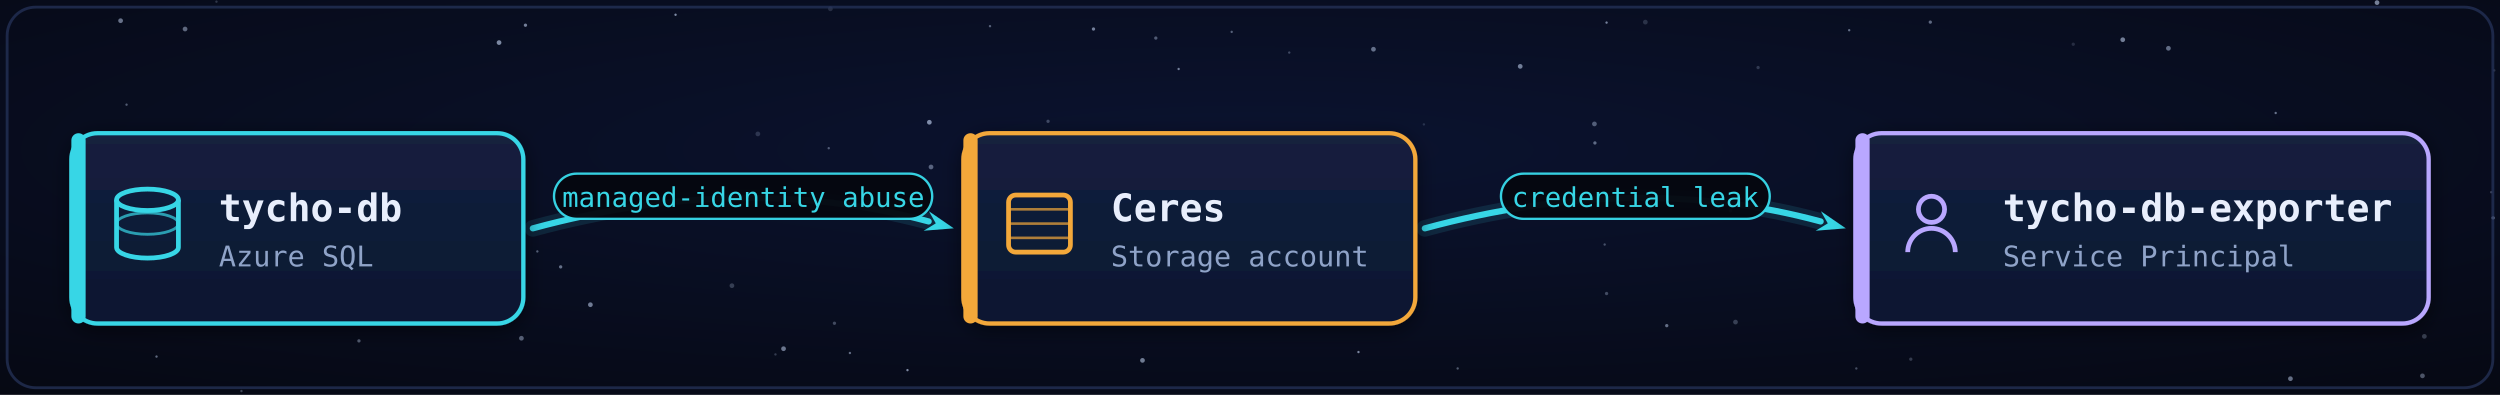
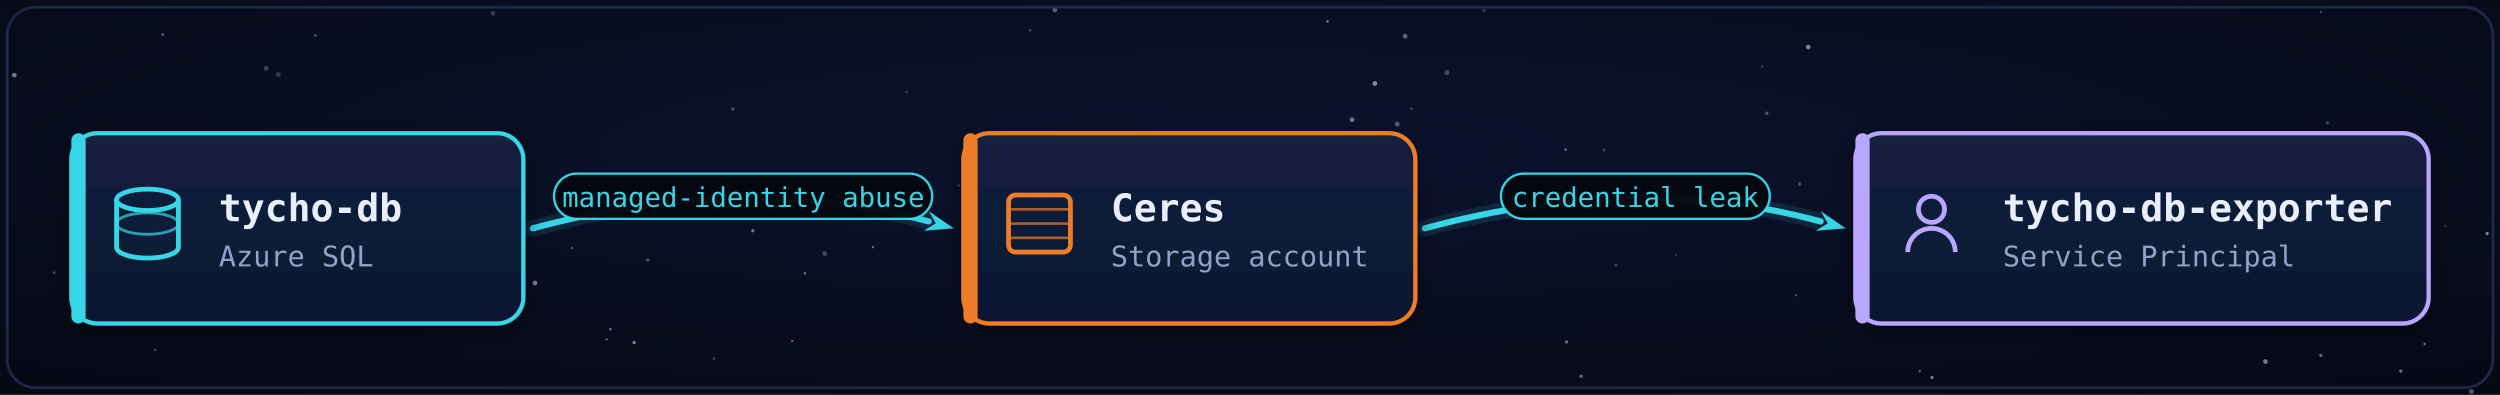
<svg xmlns="http://www.w3.org/2000/svg" width="1051" height="166" viewBox="0 0 1051 166" font-family="monospace">
  <defs>
    <radialGradient id="bg" cx="50%" cy="38%" r="90%">
      <stop offset="0%" stop-color="#0b1330" />
      <stop offset="100%" stop-color="#05070f" />
    </radialGradient>
    <linearGradient id="cg" x1="0" y1="0" x2="0" y2="1">
      <stop offset="0%" stop-color="#13203f" />
      <stop offset="100%" stop-color="#0e1730" />
    </linearGradient>
    <filter id="sf" x="-40%" y="-40%" width="180%" height="180%">
      <feDropShadow dx="0" dy="2" stdDeviation="4" flood-color="#000" flood-opacity="0.5" />
    </filter>
  </defs>
  <rect width="1051" height="166" fill="url(#bg)" />
  <g>
-     <circle cx="348.4" cy="62.3" r="0.5" fill="#cfe0ff" opacity="0.36" />
-     <circle cx="495.5" cy="29.0" r="0.5" fill="#cfe0ff" opacity="0.53" />
-     <circle cx="515.0" cy="58.1" r="1.0" fill="#cfe0ff" opacity="0.49" />
-     <circle cx="675.4" cy="9.5" r="0.5" fill="#cfe0ff" opacity="0.55" />
-     <circle cx="890.3" cy="89.5" r="1.0" fill="#cfe0ff" opacity="0.60" />
-     <circle cx="80.6" cy="126.0" r="0.5" fill="#cfe0ff" opacity="0.57" />
-     <circle cx="390.7" cy="51.4" r="1.0" fill="#cfe0ff" opacity="0.59" />
-     <circle cx="1018.4" cy="158.0" r="1.0" fill="#cfe0ff" opacity="0.35" />
-     <circle cx="318.6" cy="56.3" r="1.0" fill="#cfe0ff" opacity="0.18" />
-     <circle cx="612.8" cy="154.9" r="0.5" fill="#cfe0ff" opacity="0.37" />
-     <circle cx="946.7" cy="114.9" r="1.0" fill="#cfe0ff" opacity="0.39" />
-     <circle cx="91.0" cy="0.7" r="0.5" fill="#cfe0ff" opacity="0.20" />
-     <circle cx="560.7" cy="129.2" r="0.5" fill="#cfe0ff" opacity="0.49" />
-     <circle cx="574.5" cy="65.7" r="1.0" fill="#cfe0ff" opacity="0.15" />
-     <circle cx="77.8" cy="12.2" r="1.0" fill="#cfe0ff" opacity="0.43" />
-     <circle cx="542.0" cy="22.1" r="0.5" fill="#cfe0ff" opacity="0.28" />
-     <circle cx="540.1" cy="60.3" r="0.7" fill="#cfe0ff" opacity="0.39" />
-     <circle cx="999.3" cy="1.1" r="1.0" fill="#cfe0ff" opacity="0.55" />
-     <circle cx="691.7" cy="9.3" r="1.0" fill="#cfe0ff" opacity="0.17" />
-     <circle cx="675.4" cy="123.4" r="0.7" fill="#cfe0ff" opacity="0.29" />
-     <circle cx="218.7" cy="88.7" r="0.5" fill="#cfe0ff" opacity="0.50" />
-     <circle cx="1019.2" cy="141.4" r="1.0" fill="#cfe0ff" opacity="0.24" />
-     <circle cx="670.5" cy="60.1" r="0.7" fill="#cfe0ff" opacity="0.43" />
-     <circle cx="349.1" cy="3.7" r="1.0" fill="#cfe0ff" opacity="0.15" />
-     <circle cx="220.9" cy="10.6" r="0.7" fill="#cfe0ff" opacity="0.54" />
-     <circle cx="97.2" cy="107.5" r="0.5" fill="#cfe0ff" opacity="0.19" />
-     <circle cx="1047.3" cy="80.8" r="0.5" fill="#cfe0ff" opacity="0.25" />
-     <circle cx="416.2" cy="11.0" r="0.5" fill="#cfe0ff" opacity="0.40" />
-     <circle cx="983.5" cy="124.0" r="0.7" fill="#cfe0ff" opacity="0.28" />
-     <circle cx="481.8" cy="131.0" r="0.5" fill="#cfe0ff" opacity="0.31" />
-     <circle cx="326.0" cy="149.0" r="0.5" fill="#cfe0ff" opacity="0.23" />
-     <circle cx="53.2" cy="44.0" r="0.5" fill="#cfe0ff" opacity="0.37" />
-     <circle cx="248.2" cy="128.1" r="1.0" fill="#cfe0ff" opacity="0.52" />
-     <circle cx="30.4" cy="71.0" r="1.0" fill="#cfe0ff" opacity="0.32" />
-     <circle cx="811.7" cy="72.8" r="1.0" fill="#cfe0ff" opacity="0.52" />
-     <circle cx="1048.6" cy="29.6" r="0.5" fill="#cfe0ff" opacity="0.18" />
-     <circle cx="739.1" cy="28.4" r="0.7" fill="#cfe0ff" opacity="0.20" />
-     <circle cx="350.8" cy="135.9" r="0.7" fill="#cfe0ff" opacity="0.29" />
-     <circle cx="209.8" cy="17.9" r="1.0" fill="#cfe0ff" opacity="0.58" />
-     <circle cx="75.6" cy="109.3" r="0.7" fill="#cfe0ff" opacity="0.49" />
-     <circle cx="777.4" cy="12.7" r="0.5" fill="#cfe0ff" opacity="0.46" />
-     <circle cx="803.3" cy="151.0" r="0.7" fill="#cfe0ff" opacity="0.23" />
-     <circle cx="480.3" cy="151.5" r="1.0" fill="#cfe0ff" opacity="0.52" />
-     <circle cx="284.0" cy="6.2" r="0.5" fill="#cfe0ff" opacity="0.60" />
-     <circle cx="916.2" cy="64.7" r="1.0" fill="#cfe0ff" opacity="0.47" />
-     <circle cx="729.6" cy="135.4" r="1.0" fill="#cfe0ff" opacity="0.24" />
-     <circle cx="102.3" cy="59.7" r="0.7" fill="#cfe0ff" opacity="0.45" />
-     <circle cx="357.3" cy="148.4" r="0.5" fill="#cfe0ff" opacity="0.46" />
-     <circle cx="639.1" cy="27.9" r="1.0" fill="#cfe0ff" opacity="0.53" />
-     <circle cx="156.9" cy="125.8" r="1.0" fill="#cfe0ff" opacity="0.23" />
-     <circle cx="485.9" cy="16.0" r="0.7" fill="#cfe0ff" opacity="0.36" />
-     <circle cx="670.3" cy="52.1" r="1.0" fill="#cfe0ff" opacity="0.37" />
-     <circle cx="871.6" cy="18.6" r="0.7" fill="#cfe0ff" opacity="0.15" />
-     <circle cx="235.7" cy="112.2" r="0.7" fill="#cfe0ff" opacity="0.47" />
-     <circle cx="440.6" cy="51.0" r="0.7" fill="#cfe0ff" opacity="0.28" />
-     <circle cx="517.8" cy="13.4" r="0.5" fill="#cfe0ff" opacity="0.39" />
-     <circle cx="459.7" cy="12.2" r="0.7" fill="#cfe0ff" opacity="0.54" />
-     <circle cx="900.1" cy="83.9" r="1.0" fill="#cfe0ff" opacity="0.45" />
-     <circle cx="225.9" cy="105.7" r="0.5" fill="#cfe0ff" opacity="0.41" />
-     <circle cx="598.6" cy="52.3" r="0.5" fill="#cfe0ff" opacity="0.16" />
-     <circle cx="1048.1" cy="91.6" r="0.7" fill="#cfe0ff" opacity="0.50" />
-     <circle cx="571.1" cy="148.0" r="0.5" fill="#cfe0ff" opacity="0.58" />
-     <circle cx="391.4" cy="70.2" r="1.0" fill="#cfe0ff" opacity="0.40" />
-     <circle cx="50.7" cy="8.7" r="1.0" fill="#cfe0ff" opacity="0.48" />
-     <circle cx="219.2" cy="142.2" r="1.0" fill="#cfe0ff" opacity="0.40" />
-     <circle cx="930.2" cy="101.8" r="1.0" fill="#cfe0ff" opacity="0.16" />
-     <circle cx="700.7" cy="136.9" r="0.7" fill="#cfe0ff" opacity="0.46" />
-     <circle cx="982.2" cy="115.1" r="0.7" fill="#cfe0ff" opacity="0.15" />
-     <circle cx="962.9" cy="159.2" r="1.0" fill="#cfe0ff" opacity="0.47" />
-     <circle cx="381.5" cy="155.6" r="0.5" fill="#cfe0ff" opacity="0.59" />
-     <circle cx="307.7" cy="120.1" r="1.0" fill="#cfe0ff" opacity="0.23" />
-     <circle cx="329.4" cy="146.6" r="1.0" fill="#cfe0ff" opacity="0.50" />
-     <circle cx="135.4" cy="134.0" r="1.0" fill="#cfe0ff" opacity="0.28" />
-     <circle cx="811.5" cy="9.3" r="0.7" fill="#cfe0ff" opacity="0.43" />
-     <circle cx="65.8" cy="149.9" r="0.5" fill="#cfe0ff" opacity="0.45" />
-     <circle cx="577.4" cy="20.7" r="1.0" fill="#cfe0ff" opacity="0.46" />
-     <circle cx="780.4" cy="154.9" r="0.5" fill="#cfe0ff" opacity="0.31" />
-     <circle cx="956.7" cy="47.5" r="0.5" fill="#cfe0ff" opacity="0.48" />
-     <circle cx="509.7" cy="124.8" r="0.5" fill="#cfe0ff" opacity="0.39" />
-     <circle cx="674.6" cy="102.8" r="0.5" fill="#cfe0ff" opacity="0.32" />
-     <circle cx="150.9" cy="143.3" r="0.7" fill="#cfe0ff" opacity="0.38" />
-     <circle cx="727.5" cy="88.6" r="0.7" fill="#cfe0ff" opacity="0.58" />
-     <circle cx="892.4" cy="16.7" r="1.0" fill="#cfe0ff" opacity="0.53" />
-     <circle cx="101.5" cy="164.4" r="0.5" fill="#cfe0ff" opacity="0.28" />
-     <circle cx="911.6" cy="20.3" r="1.0" fill="#cfe0ff" opacity="0.45" />
-     <circle cx="580.6" cy="113.8" r="0.7" fill="#cfe0ff" opacity="0.26" />
-     <circle cx="419.7" cy="58.3" r="0.7" fill="#cfe0ff" opacity="0.56" />
+     <circle cx="487.6" cy="65.1" r="0.7" fill="#cfe0ff" opacity="0.42" />
+     <circle cx="568.4" cy="50.3" r="1.0" fill="#cfe0ff" opacity="0.49" />
+     <circle cx="256.6" cy="138.4" r="0.5" fill="#cfe0ff" opacity="0.55" />
+     <circle cx="1019.3" cy="144.6" r="0.5" fill="#cfe0ff" opacity="0.52" />
+     <circle cx="807.1" cy="156.1" r="0.5" fill="#cfe0ff" opacity="0.46" />
+     <circle cx="532.6" cy="102.5" r="0.7" fill="#cfe0ff" opacity="0.43" />
+     <circle cx="117.0" cy="31.4" r="1.0" fill="#cfe0ff" opacity="0.23" />
+     <circle cx="664.7" cy="158.2" r="0.7" fill="#cfe0ff" opacity="0.46" />
+     <circle cx="978.4" cy="51.7" r="0.7" fill="#cfe0ff" opacity="0.26" />
+     <circle cx="185.5" cy="86.7" r="0.7" fill="#cfe0ff" opacity="0.28" />
+     <circle cx="608.3" cy="30.5" r="1.0" fill="#cfe0ff" opacity="0.29" />
+     <circle cx="658.6" cy="143.8" r="0.7" fill="#cfe0ff" opacity="0.45" />
+     <circle cx="346.7" cy="106.6" r="1.0" fill="#cfe0ff" opacity="0.27" />
+     <circle cx="975.7" cy="5.0" r="0.5" fill="#cfe0ff" opacity="0.26" />
+     <circle cx="786.2" cy="69.8" r="0.7" fill="#cfe0ff" opacity="0.46" />
+     <circle cx="802.3" cy="84.9" r="0.5" fill="#cfe0ff" opacity="0.51" />
+     <circle cx="971.6" cy="109.2" r="0.7" fill="#cfe0ff" opacity="0.46" />
+     <circle cx="867.8" cy="109.7" r="0.5" fill="#cfe0ff" opacity="0.50" />
+     <circle cx="235.4" cy="88.2" r="0.5" fill="#cfe0ff" opacity="0.38" />
+     <circle cx="308.1" cy="45.8" r="0.7" fill="#cfe0ff" opacity="0.32" />
+     <circle cx="65.3" cy="147.1" r="0.5" fill="#cfe0ff" opacity="0.34" />
+     <circle cx="338.4" cy="114.9" r="0.5" fill="#cfe0ff" opacity="0.54" />
+     <circle cx="755.0" cy="124.1" r="0.5" fill="#cfe0ff" opacity="0.33" />
+     <circle cx="1039.0" cy="164.6" r="1.0" fill="#cfe0ff" opacity="0.38" />
+     <circle cx="812.2" cy="158.7" r="0.7" fill="#cfe0ff" opacity="0.51" />
+     <circle cx="756.5" cy="77.4" r="0.7" fill="#cfe0ff" opacity="0.32" />
+     <circle cx="876.6" cy="75.0" r="0.5" fill="#cfe0ff" opacity="0.17" />
+     <circle cx="240.5" cy="104.3" r="0.5" fill="#cfe0ff" opacity="0.39" />
+     <circle cx="742.8" cy="47.6" r="0.7" fill="#cfe0ff" opacity="0.35" />
+     <circle cx="593.1" cy="131.5" r="0.7" fill="#cfe0ff" opacity="0.45" />
+     <circle cx="256.8" cy="89.8" r="0.5" fill="#cfe0ff" opacity="0.52" />
+     <circle cx="593.4" cy="45.7" r="0.5" fill="#cfe0ff" opacity="0.36" />
+     <circle cx="975.7" cy="149.4" r="0.7" fill="#cfe0ff" opacity="0.42" />
+     <circle cx="59.6" cy="106.6" r="1.0" fill="#cfe0ff" opacity="0.25" />
+     <circle cx="1045.6" cy="98.2" r="0.7" fill="#cfe0ff" opacity="0.55" />
+     <circle cx="658.2" cy="62.9" r="0.5" fill="#cfe0ff" opacity="0.54" />
+     <circle cx="6.0" cy="31.6" r="1.0" fill="#cfe0ff" opacity="0.50" />
+     <circle cx="740.8" cy="28.0" r="0.5" fill="#cfe0ff" opacity="0.25" />
+     <circle cx="578.0" cy="35.1" r="1.0" fill="#cfe0ff" opacity="0.60" />
+     <circle cx="519.3" cy="90.7" r="1.0" fill="#cfe0ff" opacity="0.35" />
+     <circle cx="952.4" cy="152.0" r="1.0" fill="#cfe0ff" opacity="0.52" />
+     <circle cx="224.9" cy="119.0" r="1.0" fill="#cfe0ff" opacity="0.55" />
+     <circle cx="266.6" cy="144.0" r="0.7" fill="#cfe0ff" opacity="0.57" />
+     <circle cx="587.4" cy="52.2" r="1.0" fill="#cfe0ff" opacity="0.36" />
+     <circle cx="558.1" cy="9.0" r="0.5" fill="#cfe0ff" opacity="0.58" />
+     <circle cx="760.2" cy="19.8" r="1.0" fill="#cfe0ff" opacity="0.54" />
+     <circle cx="272.3" cy="109.3" r="0.7" fill="#cfe0ff" opacity="0.32" />
+     <circle cx="68.4" cy="14.5" r="0.5" fill="#cfe0ff" opacity="0.55" />
+     <circle cx="878.7" cy="74.0" r="0.7" fill="#cfe0ff" opacity="0.37" />
+     <circle cx="403.1" cy="78.0" r="0.5" fill="#cfe0ff" opacity="0.32" />
+     <circle cx="884.3" cy="133.8" r="0.7" fill="#cfe0ff" opacity="0.20" />
+     <circle cx="674.4" cy="63.1" r="0.7" fill="#cfe0ff" opacity="0.22" />
+     <circle cx="300.2" cy="150.8" r="0.7" fill="#cfe0ff" opacity="0.20" />
+     <circle cx="433.1" cy="12.7" r="0.5" fill="#cfe0ff" opacity="0.35" />
+     <circle cx="1009.3" cy="156.0" r="0.7" fill="#cfe0ff" opacity="0.47" />
+     <circle cx="443.5" cy="4.2" r="1.0" fill="#cfe0ff" opacity="0.39" />
+     <circle cx="916.4" cy="92.9" r="0.7" fill="#cfe0ff" opacity="0.57" />
+     <circle cx="1028.0" cy="95.0" r="0.5" fill="#cfe0ff" opacity="0.21" />
+     <circle cx="1001.9" cy="133.4" r="0.7" fill="#cfe0ff" opacity="0.59" />
+     <circle cx="709.2" cy="86.8" r="1.0" fill="#cfe0ff" opacity="0.25" />
+     <circle cx="679.3" cy="111.5" r="0.7" fill="#cfe0ff" opacity="0.22" />
+     <circle cx="255.0" cy="142.7" r="0.5" fill="#cfe0ff" opacity="0.40" />
+     <circle cx="124.3" cy="117.2" r="1.0" fill="#cfe0ff" opacity="0.23" />
+     <circle cx="381.2" cy="38.7" r="0.5" fill="#cfe0ff" opacity="0.30" />
+     <circle cx="207.2" cy="5.6" r="1.0" fill="#cfe0ff" opacity="0.23" />
+     <circle cx="190.7" cy="64.3" r="0.7" fill="#cfe0ff" opacity="0.51" />
+     <circle cx="333.0" cy="143.3" r="0.5" fill="#cfe0ff" opacity="0.45" />
+     <circle cx="112.1" cy="102.9" r="1.0" fill="#cfe0ff" opacity="0.24" />
+     <circle cx="316.5" cy="97.0" r="0.7" fill="#cfe0ff" opacity="0.49" />
+     <circle cx="203.0" cy="72.7" r="0.7" fill="#cfe0ff" opacity="0.16" />
+     <circle cx="987.7" cy="77.4" r="1.0" fill="#cfe0ff" opacity="0.32" />
+     <circle cx="463.5" cy="65.7" r="1.0" fill="#cfe0ff" opacity="0.22" />
+     <circle cx="939.3" cy="113.2" r="0.7" fill="#cfe0ff" opacity="0.34" />
+     <circle cx="965.5" cy="75.6" r="0.7" fill="#cfe0ff" opacity="0.54" />
+     <circle cx="893.0" cy="108.2" r="0.7" fill="#cfe0ff" opacity="0.32" />
+     <circle cx="823.9" cy="125.1" r="1.0" fill="#cfe0ff" opacity="0.51" />
+     <circle cx="78.2" cy="117.4" r="0.7" fill="#cfe0ff" opacity="0.18" />
+     <circle cx="704.5" cy="107.2" r="0.5" fill="#cfe0ff" opacity="0.24" />
+     <circle cx="111.9" cy="28.7" r="1.0" fill="#cfe0ff" opacity="0.26" />
+     <circle cx="367.0" cy="103.9" r="0.5" fill="#cfe0ff" opacity="0.48" />
+     <circle cx="22.8" cy="114.6" r="0.5" fill="#cfe0ff" opacity="0.38" />
+     <circle cx="157.7" cy="88.1" r="1.0" fill="#cfe0ff" opacity="0.21" />
+     <circle cx="554.0" cy="100.8" r="0.7" fill="#cfe0ff" opacity="0.48" />
+     <circle cx="590.7" cy="15.2" r="1.0" fill="#cfe0ff" opacity="0.41" />
+     <circle cx="623.9" cy="4.3" r="0.7" fill="#cfe0ff" opacity="0.20" />
+     <circle cx="132.6" cy="14.9" r="0.5" fill="#cfe0ff" opacity="0.42" />
+     <circle cx="174.0" cy="67.0" r="1.0" fill="#cfe0ff" opacity="0.32" />
  </g>
  <rect x="3" y="3" width="1045" height="160" rx="12" fill="none" stroke="#26345c" stroke-width="1.2" opacity="0.7" />
  <path d="M224.0,96.0 Q312.5,72.0 390.4,93.1" fill="none" stroke="#37d6e6" stroke-width="7" opacity="0.12" stroke-linecap="round" />
  <path d="M224.0,96.0 Q312.5,72.0 390.4,93.1" fill="none" stroke="#37d6e6" stroke-width="2.6" stroke-linecap="round" />
  <path d="M401.0,96.0 L388.3,97.0 L393.4,93.9 L390.5,88.8 Z" fill="#37d6e6" />
  <path d="M599.0,96.0 Q687.5,72.0 765.4,93.1" fill="none" stroke="#37d6e6" stroke-width="7" opacity="0.12" stroke-linecap="round" />
  <path d="M599.0,96.0 Q687.5,72.0 765.4,93.1" fill="none" stroke="#37d6e6" stroke-width="2.6" stroke-linecap="round" />
  <path d="M776.0,96.0 L763.3,97.0 L768.4,93.9 L765.5,88.8 Z" fill="#37d6e6" />
  <rect x="30.0" y="56.0" width="190" height="80" rx="11" fill="url(#cg)" stroke="#37d6e6" stroke-width="1.8" filter="url(#sf)" />
  <rect x="30.0" y="56.0" width="6" height="80" rx="3" fill="#37d6e6" />
  <g>
    <ellipse cx="62.0" cy="84.0" rx="13" ry="4.5" fill="none" stroke="#37d6e6" stroke-width="2" />
    <path d="M49.0,84.0 V104.0 A13,4.5 0 0 0 75.0,104.0 V84.0" fill="none" stroke="#37d6e6" stroke-width="2" />
    <ellipse cx="62.0" cy="94.0" rx="13" ry="4.5" fill="none" stroke="#37d6e6" stroke-width="1.2" opacity="0.7" />
  </g>
  <text x="92.0" y="93.0" font-size="16" fill="#e8eefc" font-weight="bold">tycho-db</text>
  <text x="92.0" y="112.0" font-size="12" fill="#8fa3c8">Azure SQL</text>
-   <rect x="405.0" y="56.0" width="190" height="80" rx="11" fill="url(#cg)" stroke="#f3a83a" stroke-width="1.8" filter="url(#sf)" />
-   <rect x="405.0" y="56.0" width="6" height="80" rx="3" fill="#f3a83a" />
+   <rect x="405.0" y="56.0" width="190" height="80" rx="11" fill="url(#cg)" stroke="#ef7c28" stroke-width="1.8" filter="url(#sf)" />
+   <rect x="405.0" y="56.0" width="6" height="80" rx="3" fill="#ef7c28" />
  <g>
-     <rect x="424.0" y="82.0" width="26" height="24" rx="3" fill="none" stroke="#f3a83a" stroke-width="2" />
-     <line x1="424.0" y1="88.0" x2="450.0" y2="88.0" stroke="#f3a83a" stroke-width="1.1" opacity="0.7" />
-     <line x1="424.0" y1="94.0" x2="450.0" y2="94.0" stroke="#f3a83a" stroke-width="1.1" opacity="0.7" />
-     <line x1="424.0" y1="100.0" x2="450.0" y2="100.0" stroke="#f3a83a" stroke-width="1.1" opacity="0.7" />
+     <rect x="424.0" y="82.0" width="26" height="24" rx="3" fill="none" stroke="#ef7c28" stroke-width="2" />
+     <line x1="424.0" y1="88.0" x2="450.0" y2="88.0" stroke="#ef7c28" stroke-width="1.1" opacity="0.7" />
+     <line x1="424.0" y1="94.0" x2="450.0" y2="94.0" stroke="#ef7c28" stroke-width="1.1" opacity="0.7" />
+     <line x1="424.0" y1="100.0" x2="450.0" y2="100.0" stroke="#ef7c28" stroke-width="1.1" opacity="0.7" />
  </g>
  <text x="467.0" y="93.0" font-size="16" fill="#e8eefc" font-weight="bold">Ceres</text>
  <text x="467.0" y="112.0" font-size="12" fill="#8fa3c8">Storage account</text>
  <rect x="780.0" y="56.0" width="241" height="80" rx="11" fill="url(#cg)" stroke="#b9a7ff" stroke-width="1.8" filter="url(#sf)" />
  <rect x="780.0" y="56.0" width="6" height="80" rx="3" fill="#b9a7ff" />
  <g>
    <circle cx="812.0" cy="88.0" r="5.5" fill="none" stroke="#b9a7ff" stroke-width="2" />
    <path d="M802.0,106.0 a10,10 0 0 1 20,0" fill="none" stroke="#b9a7ff" stroke-width="2" />
  </g>
  <text x="842.0" y="93.0" font-size="16" fill="#e8eefc" font-weight="bold">tycho-db-exporter</text>
  <text x="842.0" y="112.0" font-size="12" fill="#8fa3c8">Service Principal</text>
  <rect x="232.9" y="73.0" width="159" height="19" rx="9.5" fill="#05070f" stroke="#37d6e6" stroke-width="1" opacity="0.97" />
  <text x="312.5" y="87.0" font-size="11.5" fill="#37d6e6" text-anchor="middle">managed-identity abuse</text>
  <rect x="631.0" y="73.0" width="113" height="19" rx="9.5" fill="#05070f" stroke="#37d6e6" stroke-width="1" opacity="0.97" />
  <text x="687.5" y="87.0" font-size="11.5" fill="#37d6e6" text-anchor="middle">credential leak</text>
</svg>
